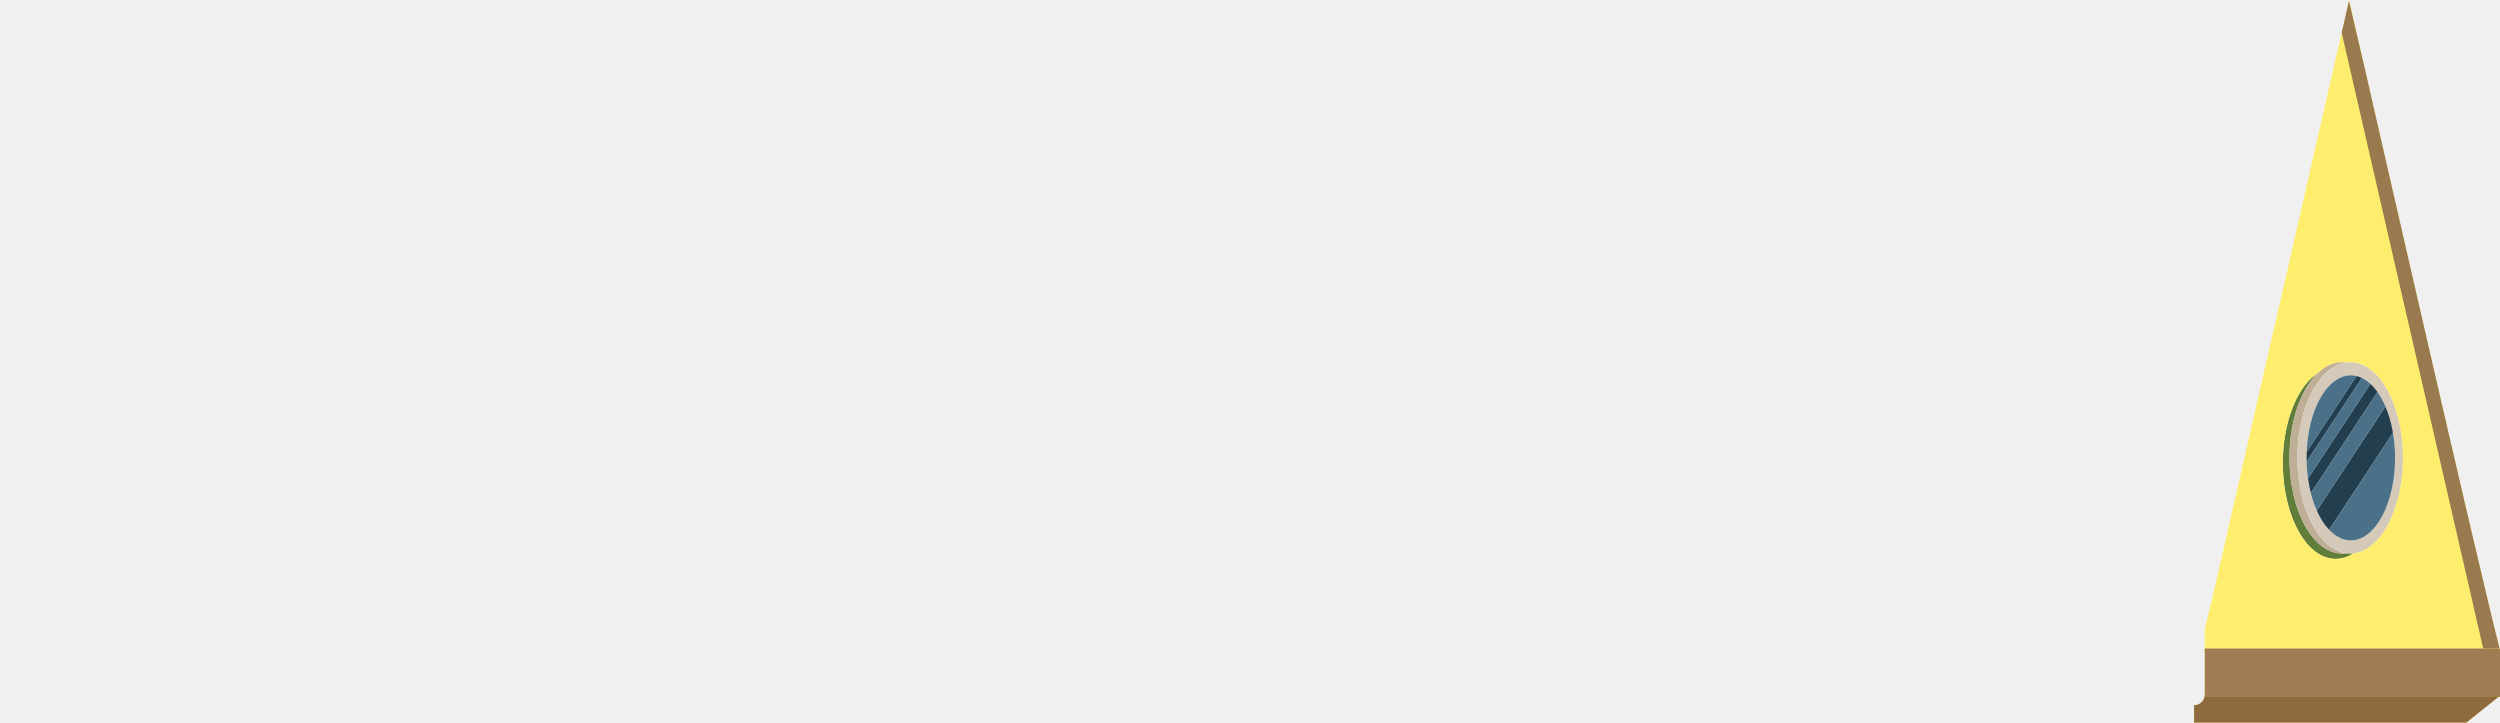
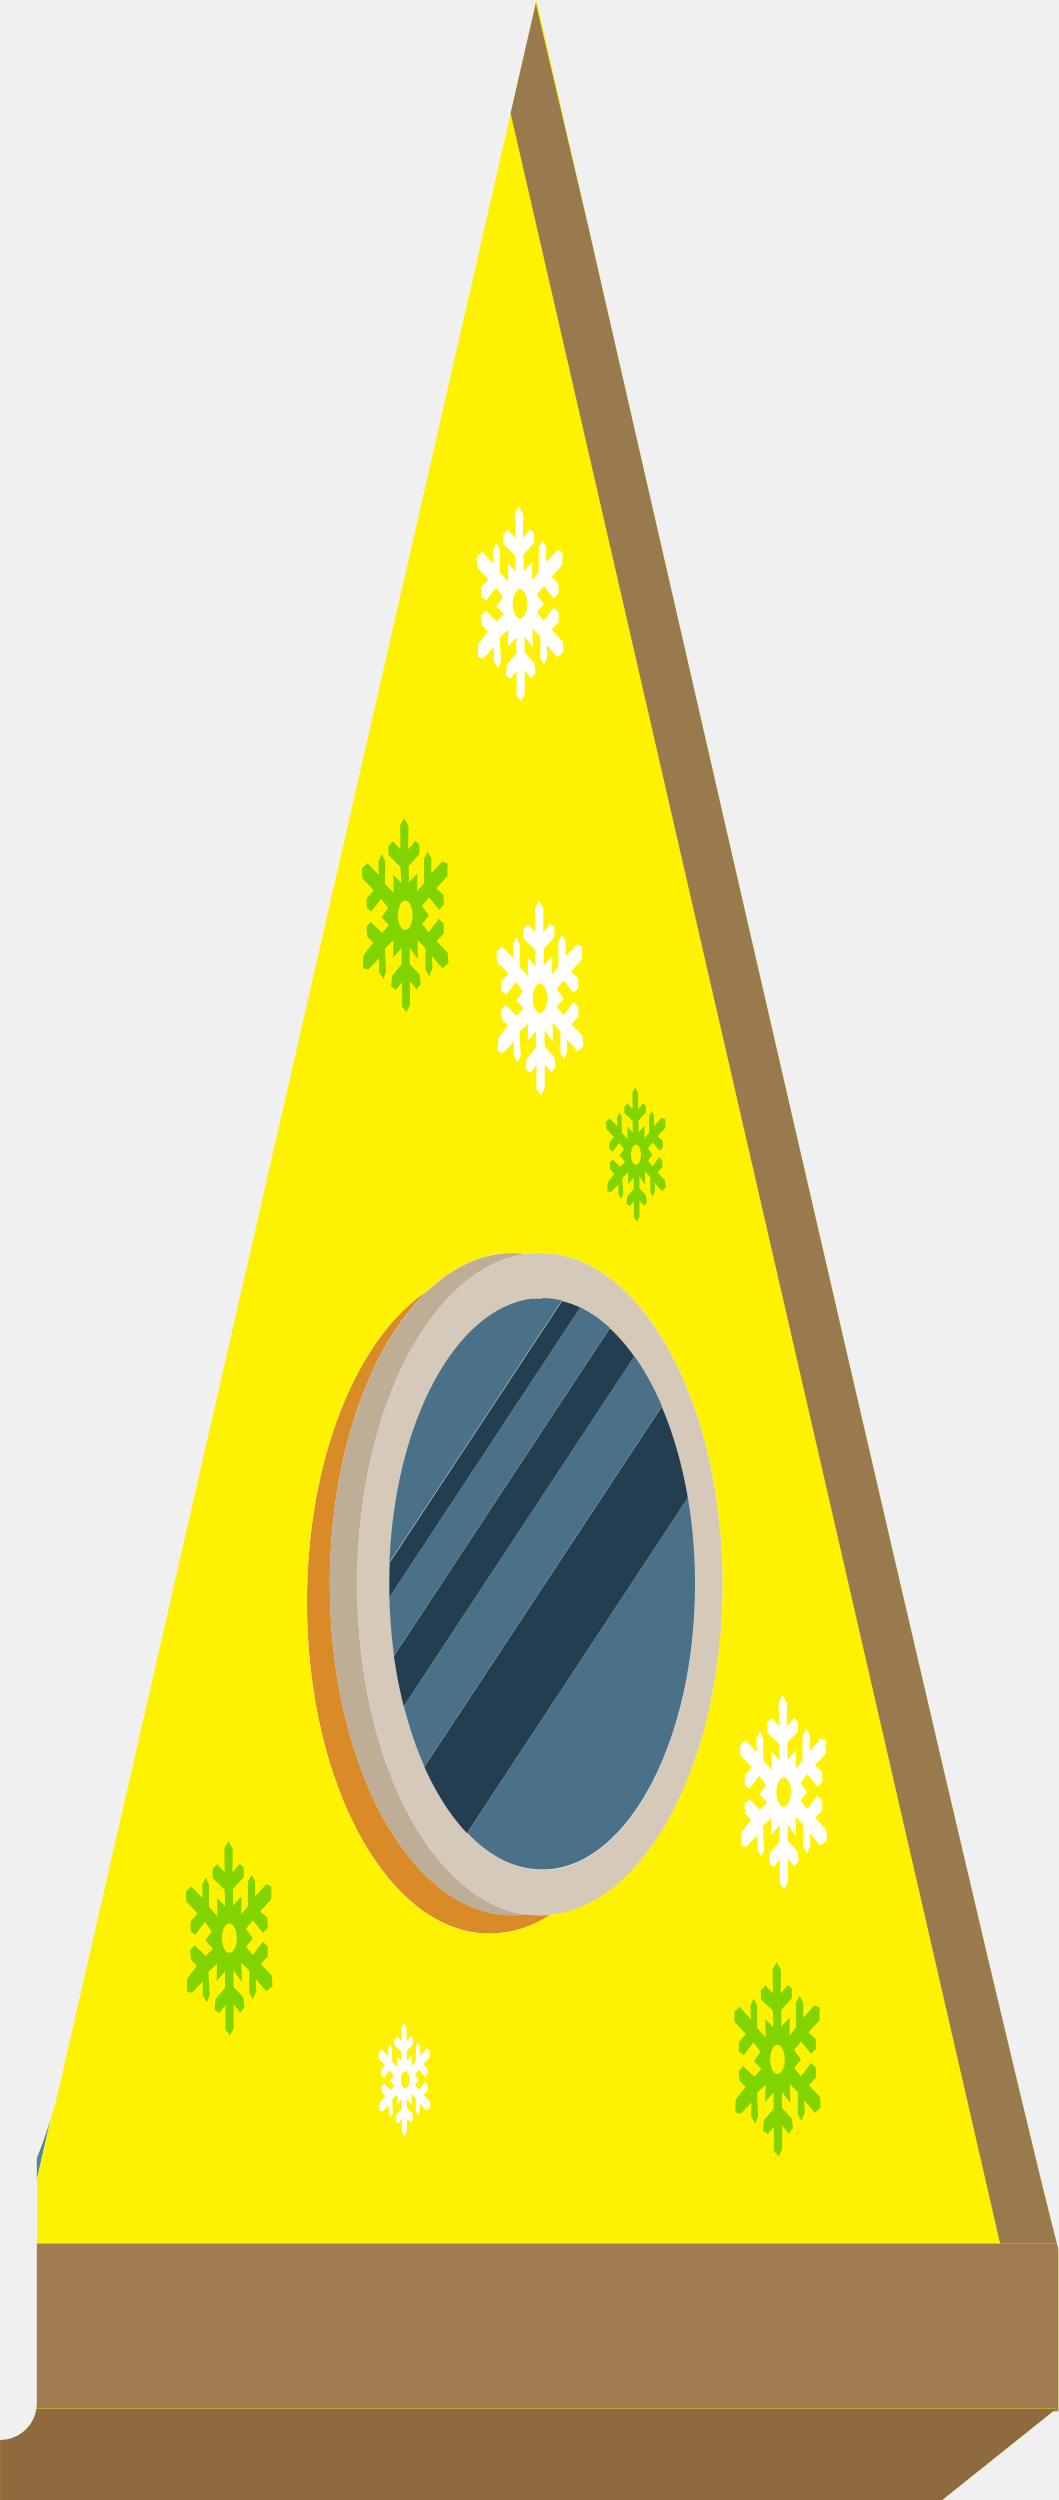
- <svg xmlns="http://www.w3.org/2000/svg" viewBox="0 0 1893.288 547.248" style="width: 41%">
+ <svg xmlns="http://www.w3.org/2000/svg" id="Слой_1" data-name="Слой 1" viewBox="0 0 231.66 547.25" style="width: 4.87%">
  <g class="window">
-     <path d="M3601.405,1443.296c-15.399,10.085-26.404,36.816-26.404,68.205h0c0,40.04,17.908,72.5,39.999,72.5a24.521,24.521,0,0,0,13.325-4.12,50.933,50.933,0,0,0-8.323.12c-22.092,0-40.001-32.46-40.001-72.5h0c0-27.874,8.678-52.071,21.405-64.205" transform="translate(-1846.182 -1160.752)" style="fill:#607d39" />
-     <path d="M3620.001,1435.001c-6.714,0-13.042,2.998-18.596,8.295h0c-12.727,12.134-21.405,36.331-21.405,64.205h0c0,40.04,17.909,72.5,40.001,72.5a22.611,22.611,0,0,0,2.999-.201c-20.692-2.779-37-34.088-37-72.299h0c0-38.214,16.308-69.52,37-72.298a22.449,22.449,0,0,0-2.999-.202" transform="translate(-1846.182 -1160.752)" style="fill:#bfae96" />
-     <path d="M3624.35,1445.127l.099-.011.01-.001.089-.01.013-.001.086-.009.023-.003.077-.007.1-.01.012-.001.087-.008.018-.002.081-.006.025-.003.074-.005.032-.003.069-.005.039-.002.066-.005.038-.001.064-.003.042-.004.062-.003.045-.002.057-.003.055-.002.045-.003.062-.002.045-.002.06-.002.044-.001.058-.002.05-.001.054-.001.051-.001.058-.001.046-.001h.082l.022-.001H3626.5a19.205,19.205,0,0,1,8.338,1.951h0l.002-.003c.11.054.219.109.329.164h0a24.914,24.914,0,0,1,3.736,2.312h0q.588.437,1.15.904h0c4.304,3.557,8.133,8.759,11.255,15.176h0q.194.394.38.792h0c4.247,9.03,7.123,20.365,8.014,32.867h0q.293,4.028.296,8.074v.261h0v.002h0c0,33.775-14.363,61.294-32.314,62.46-.281.019-.565.031-.849.036-.113.002-.224.003-.338.003h-.127l-.036-.001-.095-.001h-.036l-.111-.002-.016-.001c-.092-.002-.184-.005-.275-.008h-.003c-11.933-.456-22.332-12.548-28.07-30.444q-.548-1.705-1.024-3.433a100.327,100.327,0,0,1-2.643-12.924l-.003.005q-.197-1.425-.354-2.855a115.402,115.402,0,0,1-.707-12.835h0c0-32.989,13.695-60.004,31.057-62.336l.001-0c.065-.009.129-.017.194-.025l.011-.001.086-.01m1.65-10.126a22.488,22.488,0,0,0-3.0.202h0c-20.692,2.778-37,34.085-37,72.298h0c0,38.212,16.308,69.52,37,72.299a22.512,22.512,0,0,0,5.324.08c21.009-2.184,37.675-33.755,37.675-72.379h0c0-40.042-17.909-72.5-39.999-72.5" transform="translate(-1846.182 -1160.752)" style="fill:#d5caba" />
-     <path d="M3626.241,1569.997l.095.001-.095-.001m.597-.001c-.113.002-.224.003-.338.003h0c.114,0,.225-.001.338-.003m-.744-.001.111.002-.111-.002m-.291-.009c.091.003.183.006.275.008-.092-.002-.184-.005-.275-.008m34.197-62.488h0c0,33.779-14.365,61.296-32.314,62.462,17.951-1.166,32.314-28.685,32.314-62.46h0v-.002m-8.311-41.202q.529,1.126,1.008,2.273h0l-51.959,78.879a81.259,81.259,0,0,1-3.009-7.907c5.738,17.896,16.137,29.988,28.07,30.444-5.707-.219-11.061-3.117-15.73-8.027h0l48.359-73.409q.889,5.277,1.275,10.614c-.892-12.502-3.768-23.837-8.014-32.867m-11.635-15.968q.649.541,1.265,1.121h0l-47.257,71.736a100.327,100.327,0,0,0,2.643,12.924c-.17-.618-.332-1.235-.486-1.859h0l50.469-76.619a58.904,58.904,0,0,1,4.621,7.873c-3.122-6.417-6.951-11.619-11.255-15.176m-4.886-3.216a26.337,26.337,0,0,1,3.736,2.312,24.914,24.914,0,0,0-3.736-2.312m-10.916-1.974c-.065.008-.129.016-.194.025.065-.009.129-.017.194-.025m.097-.012-.086.01.086-.01m2.15-.127a18.557,18.557,0,0,1,4.349.539h0l-37.75,57.32h0c1.221-30.844,14.423-55.471,30.958-57.695-17.363,2.333-31.057,29.348-31.057,62.336h0a115.402,115.402,0,0,0,.707,12.835q-.551-4.946-.667-9.926h0l41.798-63.457a19.205,19.205,0,0,0-8.338-1.951" transform="translate(-1846.182 -1160.752)" style="fill:#223e4f" />
-     <path d="M3658.43,1488.55l-48.359,73.409h0c4.669,4.91,10.023,7.808,15.73,8.027h.003c.091.003.183.006.275.008l.016.001.111.002h.036l.095.001.036.001H3626.5c.114,0,.225-.001.338-.003.284-.005.569-.017.849-.036,17.949-1.166,32.314-28.683,32.314-62.462h0v-.261q-.003-4.043-.296-8.074h0q-.385-5.333-1.275-10.614m-11.74-30.918-50.469,76.619h0c.154.623.316,1.24.486,1.859q.475,1.727,1.024,3.433a81.259,81.259,0,0,0,3.009,7.907l51.959-78.879q-.48-1.148-1.008-2.273h0q-.187-.398-.38-.792h0a58.904,58.904,0,0,0-4.621-7.873m-11.849-10.683-.002.003-41.798,63.457h0q.116,4.975.667,9.926.159,1.429.354,2.855l.003-.005,47.257-71.736q-.616-.581-1.265-1.121h0q-.563-.465-1.15-.904h0a26.337,26.337,0,0,0-3.736-2.312h0c-.11-.055-.219-.11-.329-.164m-8.34-1.948h-.108l-.022.001h-.082l-.046.001-.058.001-.051.001-.054.001-.05.001-.058.002-.044.001-.06.002-.045.002-.062.002-.045.003-.055.002-.057.003-.045.002-.062.003-.042.004-.064.003-.038.001-.066.005-.039.002-.069.005-.032.003-.074.005-.025.003-.081.006-.018.002-.087.008-.012.001-.1.01-.077.007-.023.003-.086.009-.013.001-.089.01-.01.001-.099.011-.086.01-.011.001c-.065.008-.129.016-.194.025l-.001 0c-16.534,2.223-29.737,26.85-30.958,57.695h0l37.75-57.32a18.557,18.557,0,0,0-4.349-.539h0" transform="translate(-1846.182 -1160.752)" style="fill:#4a7188" />
-     <polyline points="0.052 491.961 0 492.026 0 492.111 0.052 491.961" style="fill:#b8ccad" />
-     <path d="M3739.46,1652.989l-.007-.026c-.061-.237-.125-.481-.19-.728-.031-.119-.062-.236-.094-.356-1.858-7.185-4.597-18.355-8.017-32.595-18.157-75.603-55.393-237.603-80.508-347.341-5.257-22.961-9.985-43.648-13.894-60.763-.038-.165-.075-.331-.114-.496-4.746-20.787-8.272-36.259-10.063-44.123-.847-3.716-1.307-5.733-1.324-5.809-.005.025-.053.253-.149.668l-.001.004c-.495,2.157-2.17,9.482-4.772,20.845q-.361,1.579-.746,3.261c-17.417,76.136-70.421,307.846-94.635,413.697q-1.511,6.601-2.865,12.524c-1,4.739-2.041,8.949-3.142,12.659l-.012.045-3.058,13.333v48.981a8.289,8.289,0,0,1-.092,1.23,8.045,8.045,0,0,1-7.948,6.81h-.019v13.19h206.189l23.748-18.999.511-.41h1.21v-35.603ZM3601.405,1443.296c5.554-5.296,11.883-8.295,18.596-8.295a22.425,22.425,0,0,0,6,0c22.091,0,39.999,32.458,39.999,72.5,0,38.625-16.666,70.196-37.675,72.379a24.521,24.521,0,0,1-13.325,4.12c-22.091,0-39.999-32.46-39.999-72.5C3575,1480.112,3586.005,1453.381,3601.405,1443.296Z" transform="translate(-1846.182 -1160.752)" style="fill:#ffee6d" />
-     <path d="M3625.099,1161.424c-.495,2.157-2.17,9.482-4.772,20.845q-.361,1.579-.746,3.261l107.162,466.351h12.427c-1.858-7.185-4.597-18.355-8.017-32.595-18.157-75.603-55.393-237.603-80.508-347.341-5.257-22.961-9.985-43.648-13.894-60.763-.038-.165-.075-.331-.114-.496h0l-11.538-49.261" transform="translate(-1846.182 -1160.752)" style="fill:#99794e" />
-     <path d="M3739.17,1651.88H3515.87v34.889h0a8.289,8.289,0,0,1-.092,1.23H3739l-.741.592h1.21v-35.603l-.009.001-.007-.026c-.061-.237-.125-.481-.19-.728-.031-.119-.062-.236-.094-.356" transform="translate(-1846.182 -1160.752)" style="fill:#a17c53" />
-     <path d="M3739,1687.999H3515.778a8.045,8.045,0,0,1-7.948,6.81h-.019v13.19h206.189l23.748-18.999.511-.41.741-.592" transform="translate(-1846.182 -1160.752)" style="fill:#906a3f" />
+     <path d="M39.29,467.41a84.6,84.6,0,0,1-3.06,8.68h0v4.65l3.06-13.33" transform="translate(-28.17 -3.7)" style="fill:#558698" />
+     <path d="M121.76,286.25c-15.39,10.08-26.4,36.81-26.4,68.2h0c0,40,17.91,72.5,40,72.5a24.49,24.49,0,0,0,13.32-4.12,22.39,22.39,0,0,1-2.32.12,23,23,0,0,1-3-.2,23,23,0,0,1-3,.2c-22.09,0-40-32.46-40-72.5h0c0-27.87,8.68-52.07,21.4-64.2" transform="translate(-28.17 -3.7)" style="fill:#d88b26" />
+     <path d="M140.36,278c-6.71,0-13,3-18.6,8.3h0c-12.72,12.13-21.4,36.33-21.4,64.2h0c0,40,17.91,72.5,40,72.5a23,23,0,0,0,3-.2c-20.69-2.78-37-34.09-37-72.3h0c0-38.21,16.31-69.52,37-72.3a23,23,0,0,0-3-.2" transform="translate(-28.17 -3.7)" style="fill:#bfae96" />
+     <path d="M144.71,288.08h2.15a19.28,19.28,0,0,1,8.34,1.95h0l.33.16h0a25.53,25.53,0,0,1,3.74,2.31h0l1.15.91h0c4.3,3.56,8.13,8.76,11.25,15.17h0c.13.27.26.53.38.8h0c4.25,9,7.12,20.36,8,32.86h0q.3,4,.3,8.08v.26h0c0,33.78-14.36,61.29-32.31,62.46l-.85,0h-1c-11.93-.46-22.33-12.55-28.07-30.45-.36-1.13-.71-2.28-1-3.43a100,100,0,0,1-2.65-12.92h0c-.13-.95-.25-1.9-.35-2.85a114.18,114.18,0,0,1-.71-12.84h0c0-33,13.7-60,31.06-62.34h0l.19,0h.1M146.36,278a23,23,0,0,0-3,.2h0c-20.69,2.78-37,34.09-37,72.3h0c0,38.21,16.31,69.52,37,72.3a23,23,0,0,0,3,.2,22.39,22.39,0,0,0,2.32-.12c21-2.18,37.68-33.75,37.68-72.38h0c0-40-17.91-72.5-40-72.5" transform="translate(-28.17 -3.7)" style="fill:#d5caba" />
+     <path d="M146.6,413h0m.6,0h0m-.75,0h0m-.29,0h0m34.2-62.49h0c0,33.78-14.36,61.29-32.31,62.46,17.95-1.17,32.31-28.68,32.31-62.46h0m-8.31-41.2c.35.75.69,1.5,1,2.27h0l-52,78.88a82,82,0,0,1-3-7.91c5.74,17.9,16.14,30,28.07,30.45-5.71-.22-11.06-3.12-15.73-8h0l48.36-73.41c.59,3.52,1,7.06,1.27,10.61-.89-12.5-3.76-23.83-8-32.86m-11.63-16c.43.36.85.73,1.26,1.12h0l-47.26,71.74a100,100,0,0,0,2.65,12.92c-.17-.62-.34-1.24-.49-1.86h0l50.47-76.62a59.15,59.15,0,0,1,4.62,7.87c-3.12-6.41-6.95-11.61-11.25-15.17m-4.89-3.22a27.05,27.05,0,0,1,3.74,2.31,25.53,25.53,0,0,0-3.74-2.31m-10.92-2-.19,0,.19,0m.1,0h0m2.15-.13a18.71,18.71,0,0,1,4.35.54h0l-37.75,57.32h0c1.22-30.85,14.42-55.47,31-57.7-17.36,2.34-31.06,29.35-31.06,62.34h0a114.18,114.18,0,0,0,.71,12.84q-.55-4.95-.67-9.93h0l41.8-63.46a19.28,19.28,0,0,0-8.34-1.95" transform="translate(-28.17 -3.7)" style="fill:#223e4f" />
+     <path d="M178.79,331.5l-48.36,73.41h0c4.67,4.91,10,7.81,15.73,8h1l.85,0c17.95-1.17,32.31-28.68,32.31-62.46h0v-.26q0-4.05-.3-8.08h0c-.25-3.55-.68-7.09-1.27-10.61m-11.74-30.92L116.58,377.2h0c.15.62.32,1.24.49,1.86.31,1.15.66,2.3,1,3.43a82,82,0,0,0,3,7.91l52-78.88c-.32-.77-.66-1.52-1-2.27h0c-.12-.27-.25-.53-.38-.8h0a59.15,59.15,0,0,0-4.62-7.87M155.2,289.9h0l-41.8,63.46h0q.12,5,.67,9.93c.1.95.22,1.9.35,2.85h0l47.26-71.74c-.41-.39-.83-.76-1.26-1.12h0l-1.15-.91h0a27.05,27.05,0,0,0-3.74-2.31h0l-.33-.16M146.86,288h-2.25l-.19,0h0c-16.54,2.23-29.74,26.85-31,57.7h0l37.75-57.32a18.71,18.71,0,0,0-4.35-.54h0" transform="translate(-28.17 -3.7)" style="fill:#4a7188" />
+     <path d="M259.82,495.94v0c-.06-.23-.12-.48-.19-.72l-.09-.36c-1.86-7.18-4.6-18.35-8-32.6-18.15-75.6-55.39-237.6-80.51-347.34-5.25-23-10-43.64-13.89-60.76,0-.16-.07-.33-.11-.5-4.75-20.78-8.28-36.25-10.07-44.12-.84-3.72-1.3-5.73-1.32-5.81s-.05.26-.15.67h0c-.5,2.16-2.17,9.49-4.77,20.85-.24,1.05-.49,2.14-.75,3.26-17.42,76.14-70.42,307.85-94.63,413.7q-1.52,6.6-2.87,12.52c-1,4.74-2,8.95-3.14,12.66v.05l-3.06,13.33v49a8.28,8.28,0,0,1-.09,1.23,8.05,8.05,0,0,1-7.95,6.81h0V551H234.36l23.75-19,.51-.41h1.21v-35.6ZM121.76,286.25c5.56-5.3,11.89-8.3,18.6-8.3a23,23,0,0,1,3,.2,23,23,0,0,1,3-.2c22.09,0,40,32.46,40,72.5,0,38.63-16.67,70.2-37.68,72.38A24.49,24.49,0,0,1,135.36,427c-22.09,0-40-32.46-40-72.5C95.36,323.06,106.37,296.33,121.76,286.25Z" transform="translate(-28.17 -3.7)" style="fill:#fff200" />
+     <path d="M145.46,4.37c-.5,2.16-2.17,9.49-4.77,20.85-.24,1.05-.49,2.14-.75,3.26L247.1,494.83h12.43c-1.86-7.18-4.6-18.35-8-32.6-18.15-75.6-55.39-237.6-80.51-347.34-5.25-23-10-43.64-13.89-60.76,0-.16-.07-.33-.11-.5h0L145.46,4.37" transform="translate(-28.17 -3.7)" style="fill:#99794e" />
+     <path d="M259.53,494.83H36.23v34.89h0a8.28,8.28,0,0,1-.09,1.23H259.36l-.74.59h1.21v-35.6h0v0c-.06-.23-.12-.48-.19-.72l-.09-.36" transform="translate(-28.17 -3.7)" style="fill:#a17c53" />
+     <path d="M259.36,531H36.14a8.05,8.05,0,0,1-7.95,6.81h0V551H234.36l23.75-19,.51-.41.74-.59" transform="translate(-28.17 -3.7)" style="fill:#906a3f" />
+     <path d="M151.5,146.38l-.16-2.27-2.45-2.62,1.56-1.55,0-2.26-1.06-1-2.2,2.9-1.49-1.78,1.48-1.9-1.5-2.07,1.52-1.86,2.19,2.72,1.08-1.09-.09-2.17L148.84,130l2.41-2.63.06-2.78-1.16-.51-2.42,2.68,0-3.41L146.9,122l-.81,1.51,0,5.38-1.48,1.79.06-3.94s-2,2.11-1.92,2,0-3.66,0-3.66l2.34-2.57,0-2.11-.89-.79s-1.63,2.09-1.59,1.73.08-5,.08-5l-.92-1.76-.91,1.53.06,5.31-1.63-1.79-1,1.07v2l2.62,2.54.1,3.62L139.37,127l.06,4-1.84-2,0-4.92-.72-1.55-.79,1.58.12,3-2.49-2.58-1.18,1.14.06,2.17s2.54,2.65,2.47,2.67-1.52,1.74-1.52,1.74v2.06l1.05.84,2.15-2.84,1.51,2.07-1.42,2,1.64,1.75-1.55,1.63-2.41-2.35-1,1.05.16,2.09,1.31,1.41-2.11,2.73-.12,2.84,1.16.3,2.38-2.48,0,3.05.92,1.57s.59-1.42.62-1.63-.33-5-.24-5.1,1.84-1.77,1.84-1.77l-.07,3.79,1.83-2.12,0,3.6-2.08,2.45-.23,2.35,1.06.73,1.32-1.69v5.31l.95,1.3s.8-1.48.82-1.6,0-5.19,0-5.19l1.43,1.79.93-1.22-.25-2.14L143,146.5l0-3.56s1.81,2.59,1.83,2.5-.11-4.15-.11-4.15l1.73,1.76v4.81l.79,1.47.75-1.89-.16-2.63,2.36,2.75ZM142,139.09c-.88,0-1.59-1.44-1.59-3.21s.71-3.22,1.59-3.22,1.6,1.44,1.6,3.22S142.9,139.09,142,139.09Z" transform="translate(-28.17 -3.7)" style="fill:#fff" />
+     <path d="M122.39,465.06l-.1-1.32-1.42-1.52.91-.91,0-1.31-.62-.56-1.28,1.68-.87-1,.86-1.1-.87-1.21.88-1.08,1.28,1.59.63-.64-.06-1.26-.91-.85,1.4-1.53,0-1.62-.67-.29-1.42,1.56,0-2-.46-.79-.47.88,0,3.13-.87,1,0-2.29s-1.15,1.23-1.12,1.15,0-2.13,0-2.13l1.36-1.5v-1.23l-.52-.46s-1,1.22-.92,1,0-2.89,0-2.89l-.53-1-.53.89,0,3.09-1-1-.59.62v1.16l1.52,1.48.06,2.1-1-1.07,0,2.32-1.07-1.18,0-2.86-.42-.9-.46.92.07,1.71-1.45-1.5-.69.66,0,1.27s1.48,1.54,1.44,1.55-.89,1-.89,1V458l.62.5,1.25-1.66.88,1.21-.83,1.18,1,1-.89.95-1.41-1.37-.57.62.1,1.21.76.82-1.23,1.59-.07,1.65.68.18,1.39-1.44,0,1.77.54.92s.34-.83.36-.95-.19-2.9-.14-3,1.07-1,1.07-1l0,2.2,1.06-1.23,0,2.1-1.21,1.42-.13,1.37.62.42.76-1v3.1l.55.75s.47-.86.48-.93,0-3,0-3l.83,1,.54-.71-.15-1.25-1.24-1.34v-2.07s1,1.51,1.06,1.46-.06-2.42-.06-2.42l1,1v2.8l.47.86.43-1.1-.09-1.53,1.37,1.6Zm-5.52-4.24c-.51,0-.93-.84-.93-1.87s.42-1.87.93-1.87.93.84.93,1.87S117.39,460.82,116.87,460.82Z" transform="translate(-28.17 -3.7)" style="fill:#fff" />
+     <path d="M126.35,214.55l-.17-2.27-2.44-2.62,1.55-1.56,0-2.25-1.06-1-2.21,2.9L120.58,206l1.48-1.89L120.55,202l1.53-1.85,2.19,2.72,1.07-1.09-.09-2.18-1.56-1.44,2.4-2.64.06-2.77-1.15-.52-2.43,2.68,0-3.4-.78-1.36-.81,1.51,0,5.38-1.49,1.79.06-3.94s-2,2.11-1.91,2,0-3.65,0-3.65l2.34-2.57v-2.11l-.88-.79s-1.63,2.09-1.59,1.72.08-4.95.08-4.95l-.92-1.76-.91,1.53.06,5.3-1.63-1.78-1,1.06v2l2.63,2.55L116,197l-1.73-1.84.06,4-1.85-2,0-4.93-.71-1.54-.8,1.57.12,2.95-2.49-2.57-1.18,1.13.07,2.18s2.54,2.64,2.47,2.67-1.52,1.74-1.52,1.74v2.05l1,.85,2.16-2.84,1.51,2.07-1.42,2,1.63,1.75-1.54,1.63-2.41-2.36-1,1.06.16,2.09,1.31,1.4-2.11,2.73-.13,2.84,1.17.31,2.38-2.48,0,3,.92,1.57s.59-1.42.62-1.63-.33-5-.24-5.11,1.84-1.76,1.84-1.76l-.07,3.79,1.83-2.12,0,3.6L114,217.32l-.22,2.36,1.06.73,1.32-1.69V224l.94,1.3s.81-1.48.83-1.6,0-5.19,0-5.19l1.44,1.79.93-1.22L120,217l-2.14-2.29,0-3.57s1.81,2.6,1.82,2.51-.1-4.15-.1-4.15l1.72,1.75V216l.8,1.47.74-1.9-.15-2.62,2.35,2.74Zm-9.48-7.29c-.88,0-1.59-1.44-1.59-3.22s.71-3.21,1.59-3.21,1.6,1.44,1.6,3.21S117.75,207.26,116.87,207.26Z" transform="translate(-28.17 -3.7)" style="fill:#82d400" />
+     <path d="M155.83,232.74l-.16-2.27-2.45-2.62,1.56-1.55,0-2.26-1.06-1-2.2,2.9-1.49-1.78,1.48-1.9-1.5-2.08,1.52-1.85,2.19,2.72,1.08-1.09-.09-2.17-1.56-1.45,2.4-2.63.06-2.78-1.16-.51-2.42,2.68-.05-3.41-.78-1.36-.8,1.51,0,5.38L149,217l.06-3.94s-2,2.11-1.92,2,.05-3.66.05-3.66l2.33-2.57,0-2.11-.89-.79s-1.63,2.09-1.58,1.73.07-5,.07-5l-.92-1.76-.91,1.53.06,5.31L143.73,206l-1,1.07v2l2.62,2.54.1,3.62-1.74-1.84.06,4-1.84-2,0-4.93-.72-1.54-.79,1.58.12,2.94-2.49-2.57L136.89,212l.07,2.17s2.53,2.65,2.47,2.67-1.53,1.74-1.53,1.74v2.05l1.05.85,2.16-2.84,1.5,2.07-1.41,2,1.63,1.75-1.54,1.63-2.42-2.35-1,1,.17,2.09,1.3,1.4L137.25,231l-.12,2.84,1.16.3,2.39-2.48-.05,3,.92,1.57s.59-1.42.62-1.63-.33-5-.24-5.1,1.84-1.77,1.84-1.77l-.07,3.79,1.83-2.12,0,3.6-2.08,2.45-.23,2.35,1.07.73,1.31-1.69v5.31l1,1.3s.81-1.48.82-1.6,0-5.19,0-5.19l1.44,1.79.92-1.22-.25-2.15-2.14-2.29v-3.57s1.81,2.6,1.83,2.51-.1-4.15-.1-4.15l1.72,1.76v4.81l.79,1.47.75-1.89-.15-2.63,2.35,2.75Zm-9.47-7.29c-.89,0-1.6-1.44-1.6-3.21s.71-3.22,1.6-3.22,1.59,1.44,1.59,3.22S147.24,225.45,146.36,225.45Z" transform="translate(-28.17 -3.7)" style="fill:#fff" />
+     <path d="M209.21,406.48l-.17-2.26-2.44-2.62,1.55-1.56,0-2.26-1.06-1-2.21,2.9-1.48-1.79,1.48-1.9L203.41,394l1.53-1.86,2.19,2.72,1.07-1.09-.09-2.17-1.56-1.45,2.4-2.63.06-2.78-1.15-.51-2.43,2.68,0-3.41-.78-1.36-.81,1.51,0,5.38-1.49,1.79.06-3.93s-2,2.1-1.91,2,0-3.65,0-3.65l2.34-2.57v-2.12l-.88-.78s-1.63,2.08-1.59,1.72.08-5,.08-5l-.92-1.77-.91,1.54.06,5.3-1.63-1.78-1,1.06v2l2.63,2.54.09,3.62-1.73-1.84.06,4-1.85-2,0-4.92-.71-1.54-.8,1.57.12,2.95-2.49-2.58-1.18,1.14.07,2.17s2.54,2.65,2.47,2.67-1.52,1.74-1.52,1.74v2.06l1,.84,2.16-2.84,1.51,2.07-1.42,2,1.63,1.75-1.54,1.64-2.41-2.36-1,1.06.16,2.08,1.31,1.41-2.11,2.73-.13,2.84,1.17.3,2.38-2.48,0,3.06.92,1.57s.59-1.42.62-1.64-.33-5-.24-5.1,1.84-1.76,1.84-1.76l-.07,3.78,1.83-2.11,0,3.59-2.08,2.45-.22,2.36,1.06.72,1.32-1.68V416l.94,1.3s.81-1.48.83-1.61-.05-5.19-.05-5.19l1.44,1.79.93-1.22-.26-2.14-2.14-2.3,0-3.56s1.81,2.6,1.82,2.51-.1-4.16-.1-4.16l1.72,1.76V408l.8,1.48.74-1.9-.15-2.62,2.36,2.74Zm-9.48-7.28c-.88,0-1.59-1.44-1.59-3.22s.71-3.22,1.59-3.22,1.6,1.44,1.6,3.22S200.61,399.2,199.73,399.2Z" transform="translate(-28.17 -3.7)" style="fill:#fff" />
+     <path d="M87.83,438.45l-.16-2.26-2.45-2.62L86.78,432l0-2.26-1.06-1-2.2,2.9-1.49-1.79,1.48-1.9L82,425.93l1.52-1.86,2.19,2.72,1.08-1.08-.09-2.18-1.56-1.45,2.4-2.63.06-2.78-1.16-.51-2.42,2.68,0-3.41-.78-1.35-.8,1.51,0,5.37L81,422.75l.06-3.93s-2,2.11-1.92,2,.05-3.65.05-3.65l2.33-2.57,0-2.12-.89-.78s-1.63,2.08-1.58,1.72.07-4.95.07-4.95l-.92-1.76-.91,1.53.06,5.3-1.63-1.78-1,1.06v2l2.62,2.54.1,3.62-1.74-1.84.06,4-1.84-2,0-4.92-.72-1.54-.79,1.57.12,2.95-2.49-2.57-1.18,1.13.07,2.17s2.53,2.65,2.47,2.67-1.53,1.75-1.53,1.75v2.05l1,.84,2.16-2.83,1.5,2.06-1.41,2,1.63,1.76-1.54,1.63-2.42-2.36-1,1.06.17,2.08,1.3,1.41-2.11,2.73-.12,2.84,1.16.3,2.39-2.48-.05,3.06.92,1.57s.59-1.42.62-1.63-.33-5-.24-5.11,1.84-1.76,1.84-1.76l-.07,3.78,1.83-2.11,0,3.59-2.08,2.45-.23,2.36,1.07.72,1.31-1.68v5.31l1,1.3s.81-1.48.82-1.6,0-5.2,0-5.2l1.44,1.79.92-1.22-.25-2.14-2.14-2.3V435s1.81,2.6,1.83,2.51-.1-4.15-.1-4.15l1.72,1.75v4.81l.79,1.48.75-1.9-.15-2.62,2.35,2.74Zm-9.47-7.28c-.89,0-1.6-1.44-1.6-3.22s.71-3.22,1.6-3.22S80,426.17,80,428,79.24,431.17,78.36,431.17Z" transform="translate(-28.17 -3.7)" style="fill:#82d400" />
+     <path d="M207.83,465l-.16-2.26-2.45-2.62,1.56-1.56,0-2.26-1.06-1-2.2,2.9-1.49-1.79,1.48-1.9-1.5-2.07,1.52-1.86,2.19,2.72,1.08-1.09-.09-2.17-1.56-1.45,2.4-2.63.06-2.78-1.15-.51-2.43,2.68-.05-3.41-.77-1.36-.81,1.52,0,5.37L201,449.25l.06-3.93s-2,2.11-1.92,2,.05-3.65.05-3.65l2.33-2.57,0-2.12-.89-.78s-1.63,2.08-1.58,1.72.07-4.95.07-4.95l-.91-1.77-.92,1.54.06,5.3-1.63-1.78-1,1.06v2l2.62,2.54.1,3.62-1.74-1.84.06,4-1.84-2,0-4.92-.72-1.54-.79,1.57.12,2.95L190.07,443l-1.18,1.14.07,2.17s2.53,2.65,2.47,2.67-1.53,1.74-1.53,1.74v2.06l1.05.84,2.16-2.83,1.5,2.06-1.41,2,1.63,1.76-1.54,1.63L190.86,456l-1,1.06.17,2.08,1.31,1.41-2.12,2.73-.12,2.84,1.17.3,2.38-2.48-.05,3.06.92,1.57s.59-1.42.62-1.63-.32-5-.24-5.11,1.84-1.76,1.84-1.76l-.07,3.78,1.83-2.11,0,3.59-2.08,2.45-.23,2.36,1.07.72,1.31-1.68v5.31l1,1.3s.81-1.48.82-1.6,0-5.2,0-5.2l1.44,1.79.92-1.22-.25-2.14-2.14-2.3v-3.56s1.81,2.6,1.83,2.51-.1-4.15-.1-4.15l1.72,1.75v4.81l.79,1.48.75-1.9-.15-2.62,2.35,2.74Zm-9.47-7.28c-.88,0-1.6-1.44-1.6-3.22s.72-3.22,1.6-3.22,1.59,1.44,1.59,3.22S199.24,457.67,198.36,457.67Z" transform="translate(-28.17 -3.7)" style="fill:#82d400" />
+     <path d="M173.89,263.66l-.11-1.55-1.68-1.8,1.06-1.07,0-1.55-.73-.66L171,259l-1-1.23,1-1.3-1-1.42,1.05-1.28,1.5,1.87.74-.75-.06-1.49-1.07-1,1.64-1.81,0-1.9-.79-.36-1.66,1.84,0-2.33-.54-.94-.55,1,0,3.69-1,1.23,0-2.7s-1.35,1.44-1.31,1.35,0-2.51,0-2.51l1.6-1.76v-1.46l-.6-.53s-1.12,1.43-1.09,1.18,0-3.4,0-3.4l-.63-1.21-.63,1.05.05,3.64-1.12-1.22-.7.73v1.36l1.8,1.75.07,2.48-1.2-1.27.05,2.74-1.27-1.39,0-3.38-.49-1.05-.55,1.07.09,2-1.71-1.77-.81.78.05,1.49s1.74,1.82,1.69,1.83-1,1.2-1,1.2v1.41l.72.58,1.48-1.95,1,1.42-1,1.4L165,258l-1.06,1.12-1.65-1.62-.67.73.11,1.43.9,1-1.45,1.88-.09,1.95.81.2,1.63-1.7,0,2.1.63,1.08s.41-1,.43-1.12-.23-3.42-.17-3.51,1.26-1.21,1.26-1.21l-.05,2.6,1.26-1.45,0,2.47-1.43,1.68-.15,1.61.73.5.9-1.16v3.65l.65.89s.55-1,.56-1.1,0-3.56,0-3.56l1,1.23.64-.84-.18-1.47-1.47-1.58V261.3s1.25,1.78,1.26,1.72-.07-2.85-.07-2.85l1.18,1.2v3.31l.54,1,.51-1.3-.1-1.8,1.61,1.88Zm-6.5-5c-.61,0-1.1-1-1.1-2.21s.49-2.2,1.1-2.2,1.09,1,1.09,2.2S168,258.66,167.39,258.66Z" transform="translate(-28.17 -3.7)" style="fill:#82d400" />
  </g>
-   <path class="outline" d="M3730.303,1654.715H3513.034v-17.247l3.184-13.861c1.082-3.643,2.092-7.713,3.089-12.443l100.269-438.318Zm-211.599-5.67h204.479l-103.597-450.831-94.743,414.166c-1.011,4.797-2.05,8.985-3.165,12.754l-2.975,12.976Zm96.296-62.21c-11.764,0-22.69-8.062-30.767-22.7-7.782-14.106-12.068-32.799-12.068-52.635,0-31.23,11.03-59.482,27.47-70.433,7.046-6.635,15.223-9.686,23.365-8.723a25.569,25.569,0,0,1,3-.179c11.764,0,22.689,8.062,30.767,22.7,7.783,14.105,12.069,32.798,12.069,52.635,0,19.079-4.007,37.251-11.283,51.168-7.344,14.048-17.359,22.525-28.265,23.952A27.096,27.096,0,0,1,3615,1586.835Zm5.001-148.999c-5.814,0-11.413,2.527-16.641,7.512l-.403.319c-15.026,9.841-25.122,36.297-25.122,65.833,0,38.414,16.672,69.665,37.165,69.665a21.713,21.713,0,0,0,11.796-3.673l.566-.362.669-.069c9.212-.958,17.912-8.422,24.498-21.019,6.859-13.121,10.637-30.359,10.637-48.541,0-38.414-16.673-69.665-37.166-69.665a19.735,19.735,0,0,0-2.623.176l-.377.051-.377-.051A19.71,19.71,0,0,0,3620.001,1437.836Z" transform="translate(-1846.182 -1160.752)" style="fill: transparent" />
+   <path class="outline" d="M252.68,499.6H35.41V482.35l3.19-13.86c1.08-3.64,2.09-7.71,3.09-12.44L142,17.73Zm-211.6-5.67H245.56L142,43.1,47.22,457.26c-1,4.8-2,9-3.16,12.76l-3,13Zm96.3-62.21c-11.77,0-22.69-8.07-30.77-22.7-7.78-14.11-12.07-32.8-12.07-52.64,0-31.23,11-59.48,27.47-70.43,7-6.63,15.23-9.69,23.37-8.72a25.16,25.16,0,0,1,3-.18c11.76,0,22.69,8.06,30.77,22.7,7.78,14.1,12.06,32.8,12.06,52.63,0,19.08-4,37.25-11.28,51.17s-17.36,22.53-28.26,23.95A27.09,27.09,0,0,1,137.38,431.72Zm5-149c-5.81,0-11.41,2.53-16.64,7.51l-.4.32c-15,9.84-25.13,36.3-25.13,65.83,0,38.42,16.68,69.67,37.17,69.67a21.66,21.66,0,0,0,11.79-3.68l.57-.36.67-.07c9.21-.95,17.91-8.42,24.5-21,6.86-13.12,10.63-30.35,10.63-48.54,0-38.41-16.67-69.66-37.16-69.66a21,21,0,0,0-2.62.17l-.38.06-.38-.06A21,21,0,0,0,142.38,282.72Z" transform="translate(-28.17 -3.7)" style="fill: transparent" />
</svg>
